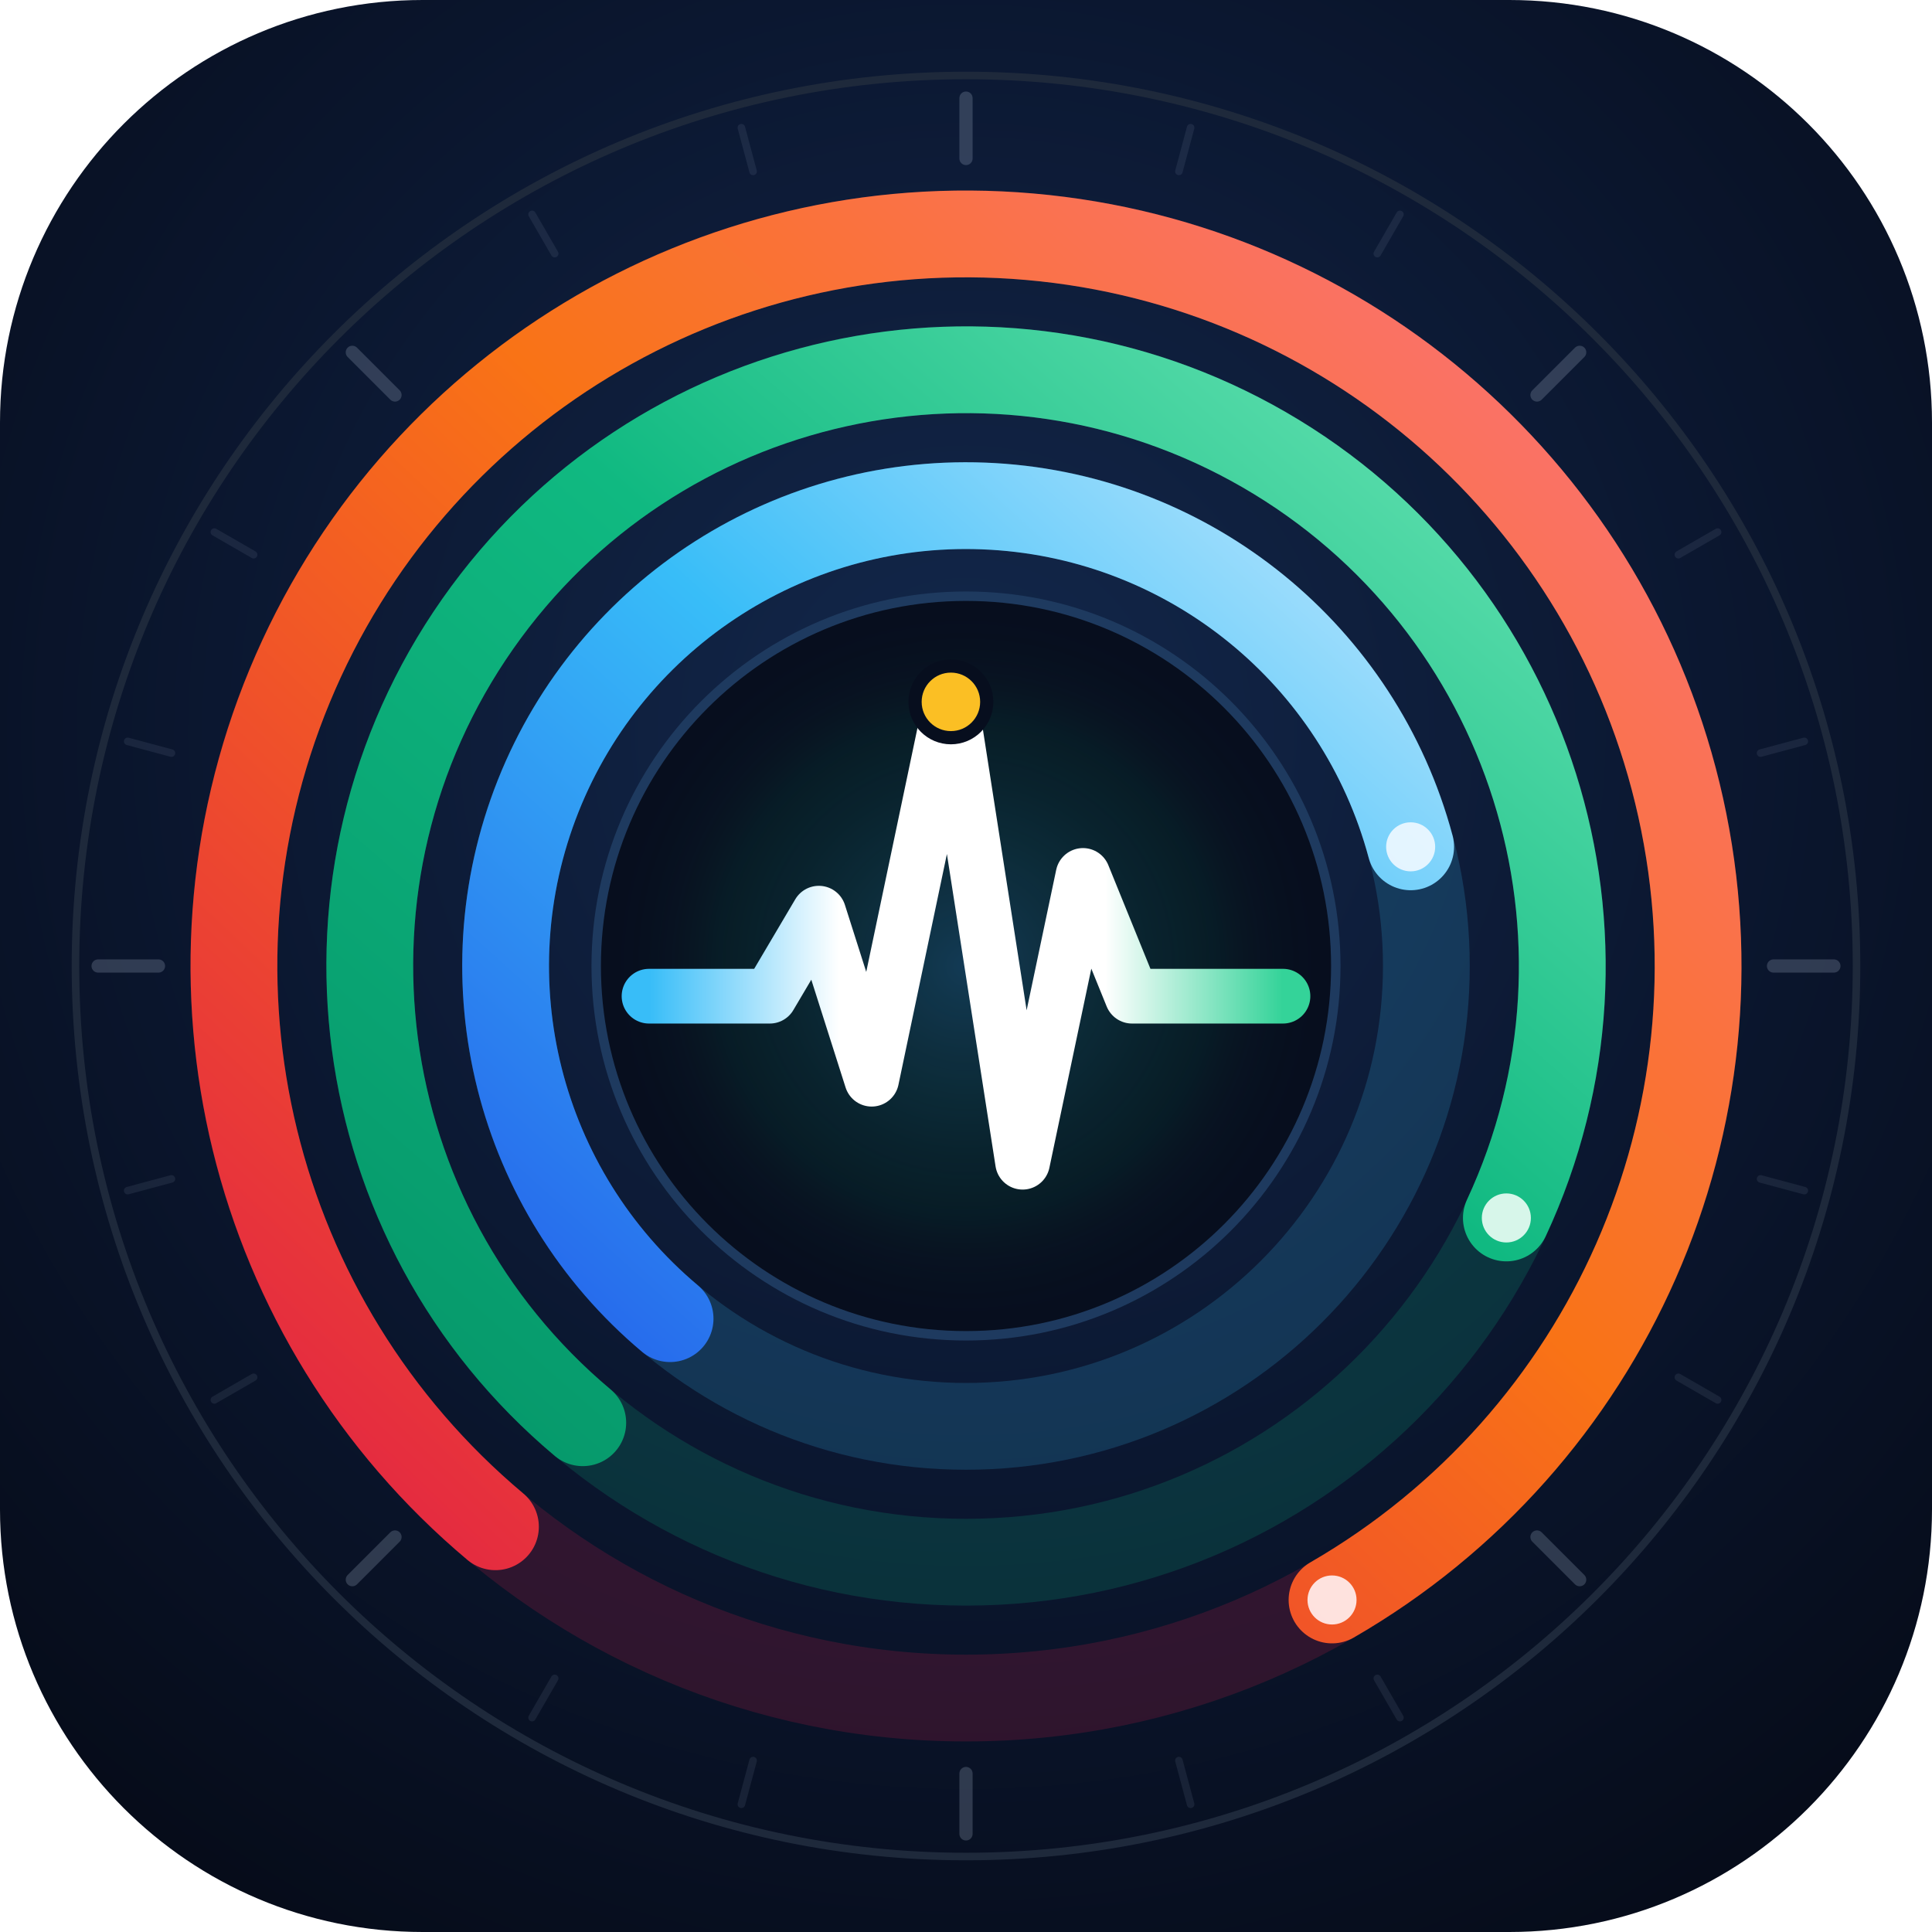
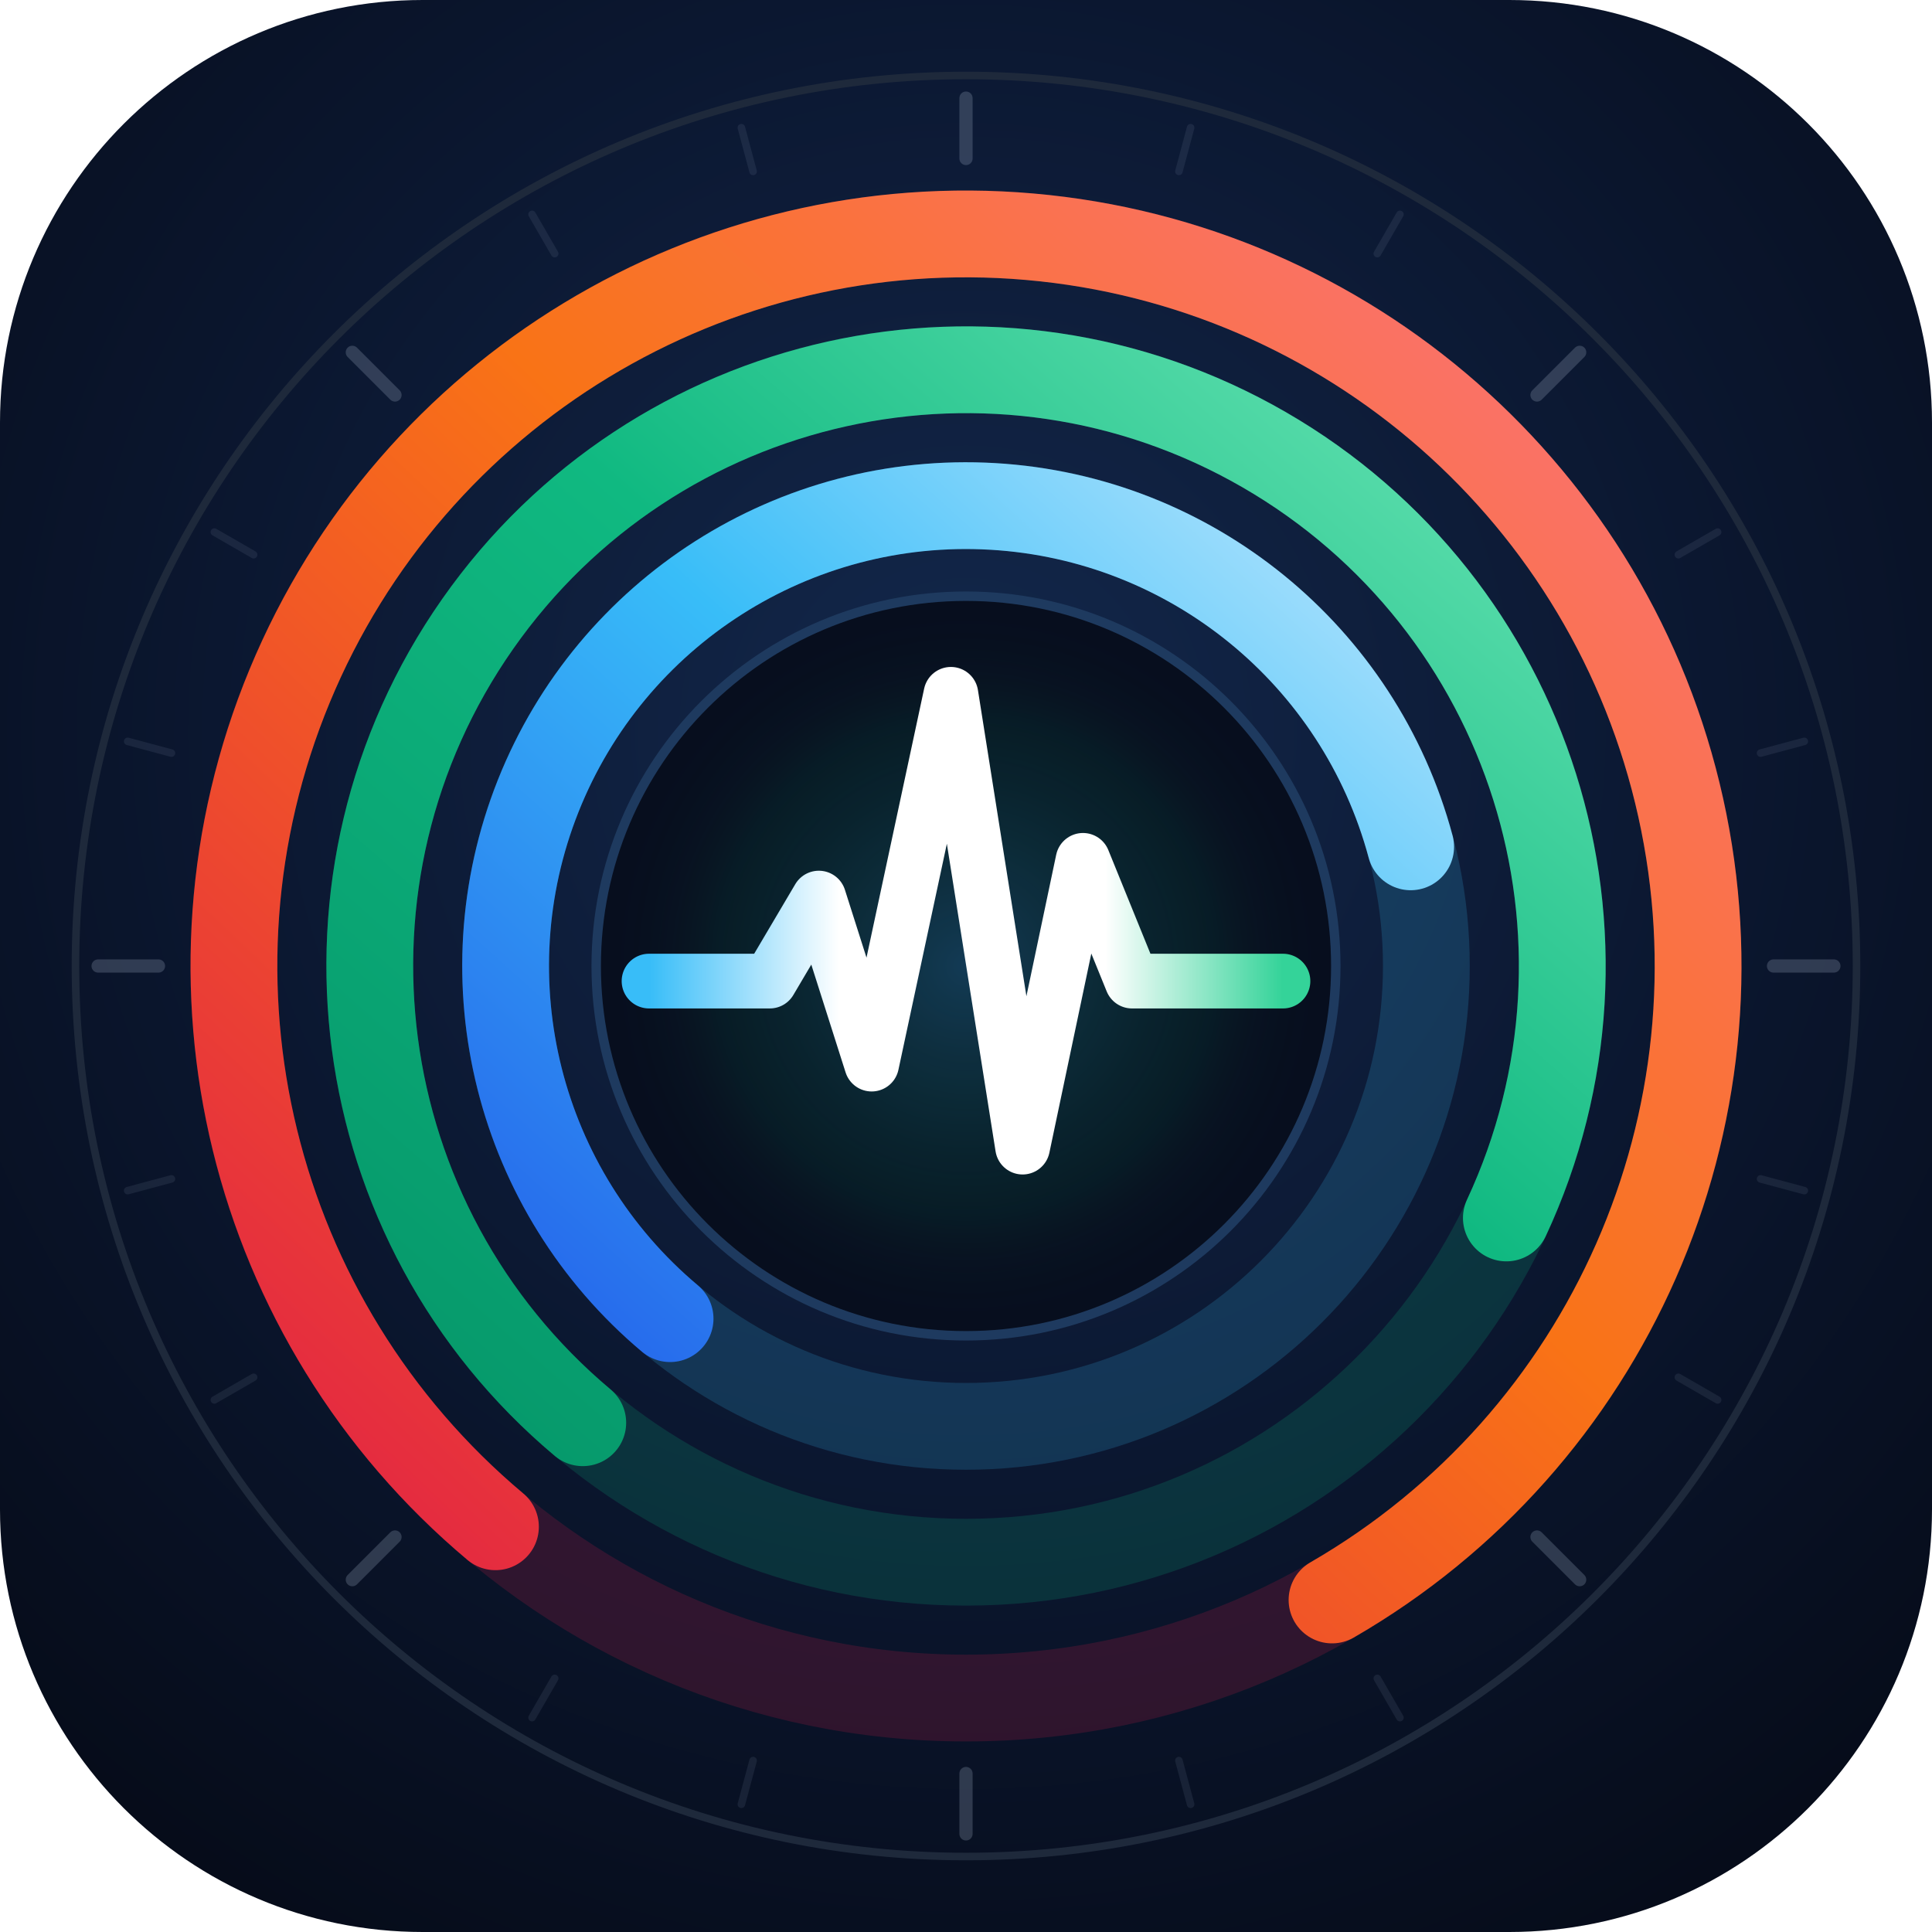
- <svg xmlns="http://www.w3.org/2000/svg" viewBox="0 0 512 512">
+ <svg xmlns="http://www.w3.org/2000/svg" viewBox="0 0 512 512" role="img" aria-label="Fitness">
  <defs>
    <radialGradient id="bgGlow" cx="50%" cy="38%" r="70%">
      <stop offset="0%" stop-color="#13284C" />
      <stop offset="55%" stop-color="#0B1730" />
      <stop offset="100%" stop-color="#060C1A" />
    </radialGradient>
    <linearGradient id="ringStrain" x1="0" y1="1" x2="1" y2="0">
      <stop offset="0%" stop-color="#E11D48" />
      <stop offset="55%" stop-color="#F97316" />
      <stop offset="100%" stop-color="#FB7185" />
    </linearGradient>
    <linearGradient id="ringRec" x1="0" y1="1" x2="1" y2="0">
      <stop offset="0%" stop-color="#059669" />
      <stop offset="55%" stop-color="#10B981" />
      <stop offset="100%" stop-color="#6EE7B7" />
    </linearGradient>
    <linearGradient id="ringStr" x1="0" y1="1" x2="1" y2="0">
      <stop offset="0%" stop-color="#2563EB" />
      <stop offset="55%" stop-color="#38BDF8" />
      <stop offset="100%" stop-color="#BAE6FD" />
    </linearGradient>
    <linearGradient id="pulseGrad" x1="0" y1="0" x2="1" y2="0">
      <stop offset="0%" stop-color="#38BDF8" />
      <stop offset="30%" stop-color="#FFFFFF" />
      <stop offset="72%" stop-color="#FFFFFF" />
      <stop offset="100%" stop-color="#34D399" />
    </linearGradient>
    <radialGradient id="coreHalo" cx="50%" cy="50%" r="50%">
      <stop offset="0%" stop-color="#38BDF8" stop-opacity="0.25" />
      <stop offset="70%" stop-color="#10B981" stop-opacity="0.08" />
      <stop offset="100%" stop-color="#0B1730" stop-opacity="0" />
    </radialGradient>
  </defs>
  <rect width="512" height="512" rx="112" fill="url(#bgGlow)" />
  <circle cx="256" cy="256" r="236" fill="none" stroke="#1E293B" stroke-width="2" />
  <g>
    <line x1="256.00" y1="42.00" x2="256.00" y2="26.00" stroke="#94A3B8" stroke-opacity="0.28" stroke-width="3.5" stroke-linecap="round" />
    <line x1="312.42" y1="45.43" x2="315.53" y2="33.84" stroke="#94A3B8" stroke-opacity="0.12" stroke-width="2" stroke-linecap="round" />
    <line x1="365.00" y1="67.21" x2="371.00" y2="56.81" stroke="#94A3B8" stroke-opacity="0.12" stroke-width="2" stroke-linecap="round" />
    <line x1="407.32" y1="104.68" x2="418.63" y2="93.37" stroke="#94A3B8" stroke-opacity="0.28" stroke-width="3.5" stroke-linecap="round" />
    <line x1="444.79" y1="147.00" x2="455.19" y2="141.00" stroke="#94A3B8" stroke-opacity="0.12" stroke-width="2" stroke-linecap="round" />
    <line x1="466.57" y1="199.58" x2="478.16" y2="196.47" stroke="#94A3B8" stroke-opacity="0.12" stroke-width="2" stroke-linecap="round" />
    <line x1="470.00" y1="256.00" x2="486.00" y2="256.00" stroke="#94A3B8" stroke-opacity="0.28" stroke-width="3.5" stroke-linecap="round" />
    <line x1="466.57" y1="312.42" x2="478.16" y2="315.53" stroke="#94A3B8" stroke-opacity="0.12" stroke-width="2" stroke-linecap="round" />
    <line x1="444.79" y1="365.00" x2="455.19" y2="371.00" stroke="#94A3B8" stroke-opacity="0.12" stroke-width="2" stroke-linecap="round" />
    <line x1="407.32" y1="407.32" x2="418.63" y2="418.63" stroke="#94A3B8" stroke-opacity="0.28" stroke-width="3.5" stroke-linecap="round" />
    <line x1="365.00" y1="444.79" x2="371.00" y2="455.19" stroke="#94A3B8" stroke-opacity="0.12" stroke-width="2" stroke-linecap="round" />
    <line x1="312.42" y1="466.57" x2="315.53" y2="478.16" stroke="#94A3B8" stroke-opacity="0.12" stroke-width="2" stroke-linecap="round" />
    <line x1="256.00" y1="470.00" x2="256.00" y2="486.00" stroke="#94A3B8" stroke-opacity="0.28" stroke-width="3.5" stroke-linecap="round" />
    <line x1="199.58" y1="466.57" x2="196.47" y2="478.16" stroke="#94A3B8" stroke-opacity="0.12" stroke-width="2" stroke-linecap="round" />
    <line x1="147.00" y1="444.79" x2="141.00" y2="455.19" stroke="#94A3B8" stroke-opacity="0.12" stroke-width="2" stroke-linecap="round" />
    <line x1="104.68" y1="407.32" x2="93.37" y2="418.63" stroke="#94A3B8" stroke-opacity="0.28" stroke-width="3.5" stroke-linecap="round" />
    <line x1="67.21" y1="365.00" x2="56.81" y2="371.00" stroke="#94A3B8" stroke-opacity="0.12" stroke-width="2" stroke-linecap="round" />
    <line x1="45.43" y1="312.42" x2="33.84" y2="315.53" stroke="#94A3B8" stroke-opacity="0.12" stroke-width="2" stroke-linecap="round" />
    <line x1="42.00" y1="256.00" x2="26.00" y2="256.00" stroke="#94A3B8" stroke-opacity="0.28" stroke-width="3.5" stroke-linecap="round" />
    <line x1="45.43" y1="199.58" x2="33.84" y2="196.47" stroke="#94A3B8" stroke-opacity="0.12" stroke-width="2" stroke-linecap="round" />
    <line x1="67.21" y1="147.00" x2="56.81" y2="141.00" stroke="#94A3B8" stroke-opacity="0.12" stroke-width="2" stroke-linecap="round" />
    <line x1="104.68" y1="104.68" x2="93.37" y2="93.37" stroke="#94A3B8" stroke-opacity="0.28" stroke-width="3.5" stroke-linecap="round" />
    <line x1="147.00" y1="67.21" x2="141.00" y2="56.81" stroke="#94A3B8" stroke-opacity="0.12" stroke-width="2" stroke-linecap="round" />
    <line x1="199.58" y1="45.43" x2="196.47" y2="33.84" stroke="#94A3B8" stroke-opacity="0.12" stroke-width="2" stroke-linecap="round" />
  </g>
  <circle cx="256" cy="256" r="194" fill="none" stroke="#E11D48" stroke-opacity="0.18" stroke-width="23" />
  <circle cx="256" cy="256" r="158" fill="none" stroke="#10B981" stroke-opacity="0.18" stroke-width="23" />
  <circle cx="256" cy="256" r="122" fill="none" stroke="#38BDF8" stroke-opacity="0.18" stroke-width="23" />
  <path d="M 131.30 404.61 A 194 194 0 1 1 353.00 424.01" fill="none" stroke="url(#ringStrain)" stroke-width="23" stroke-linecap="round" />
  <path d="M 154.44 377.04 A 158 158 0 1 1 399.20 322.77" fill="none" stroke="url(#ringRec)" stroke-width="23" stroke-linecap="round" />
  <path d="M 177.58 349.46 A 122 122 0 1 1 373.84 224.42" fill="none" stroke="url(#ringStr)" stroke-width="23" stroke-linecap="round" />
-   <circle cx="353.00" cy="424.01" r="6.5" fill="#FFF1F2" fill-opacity="0.9" />
-   <circle cx="399.20" cy="322.77" r="6.5" fill="#ECFDF5" fill-opacity="0.9" />
-   <circle cx="373.84" cy="224.42" r="6.5" fill="#F0F9FF" fill-opacity="0.9" />
  <circle cx="256" cy="256" r="98" fill="#070E1E" stroke="#1E3A5F" stroke-width="2.5" />
  <circle cx="256" cy="256" r="94" fill="url(#coreHalo)" />
-   <path d="M 172 264 L 204 264 L 217 242 L 231 286 L 252 186 L 271 308 L 287 232 L 300 264 L 340 264" fill="none" stroke="url(#pulseGrad)" stroke-width="14.5" stroke-linecap="round" stroke-linejoin="round" />
-   <circle cx="252" cy="186" r="9.5" fill="#FBBF24" stroke="#070E1E" stroke-width="3.5" />
+   <path d="M 172 260 L 204 260 L 217 238 L 231 282 L 252 184 L 271 304 L 287 228 L 300 260 L 340 260" fill="none" stroke="url(#pulseGrad)" stroke-width="14.5" stroke-linecap="round" stroke-linejoin="round" />
</svg>
